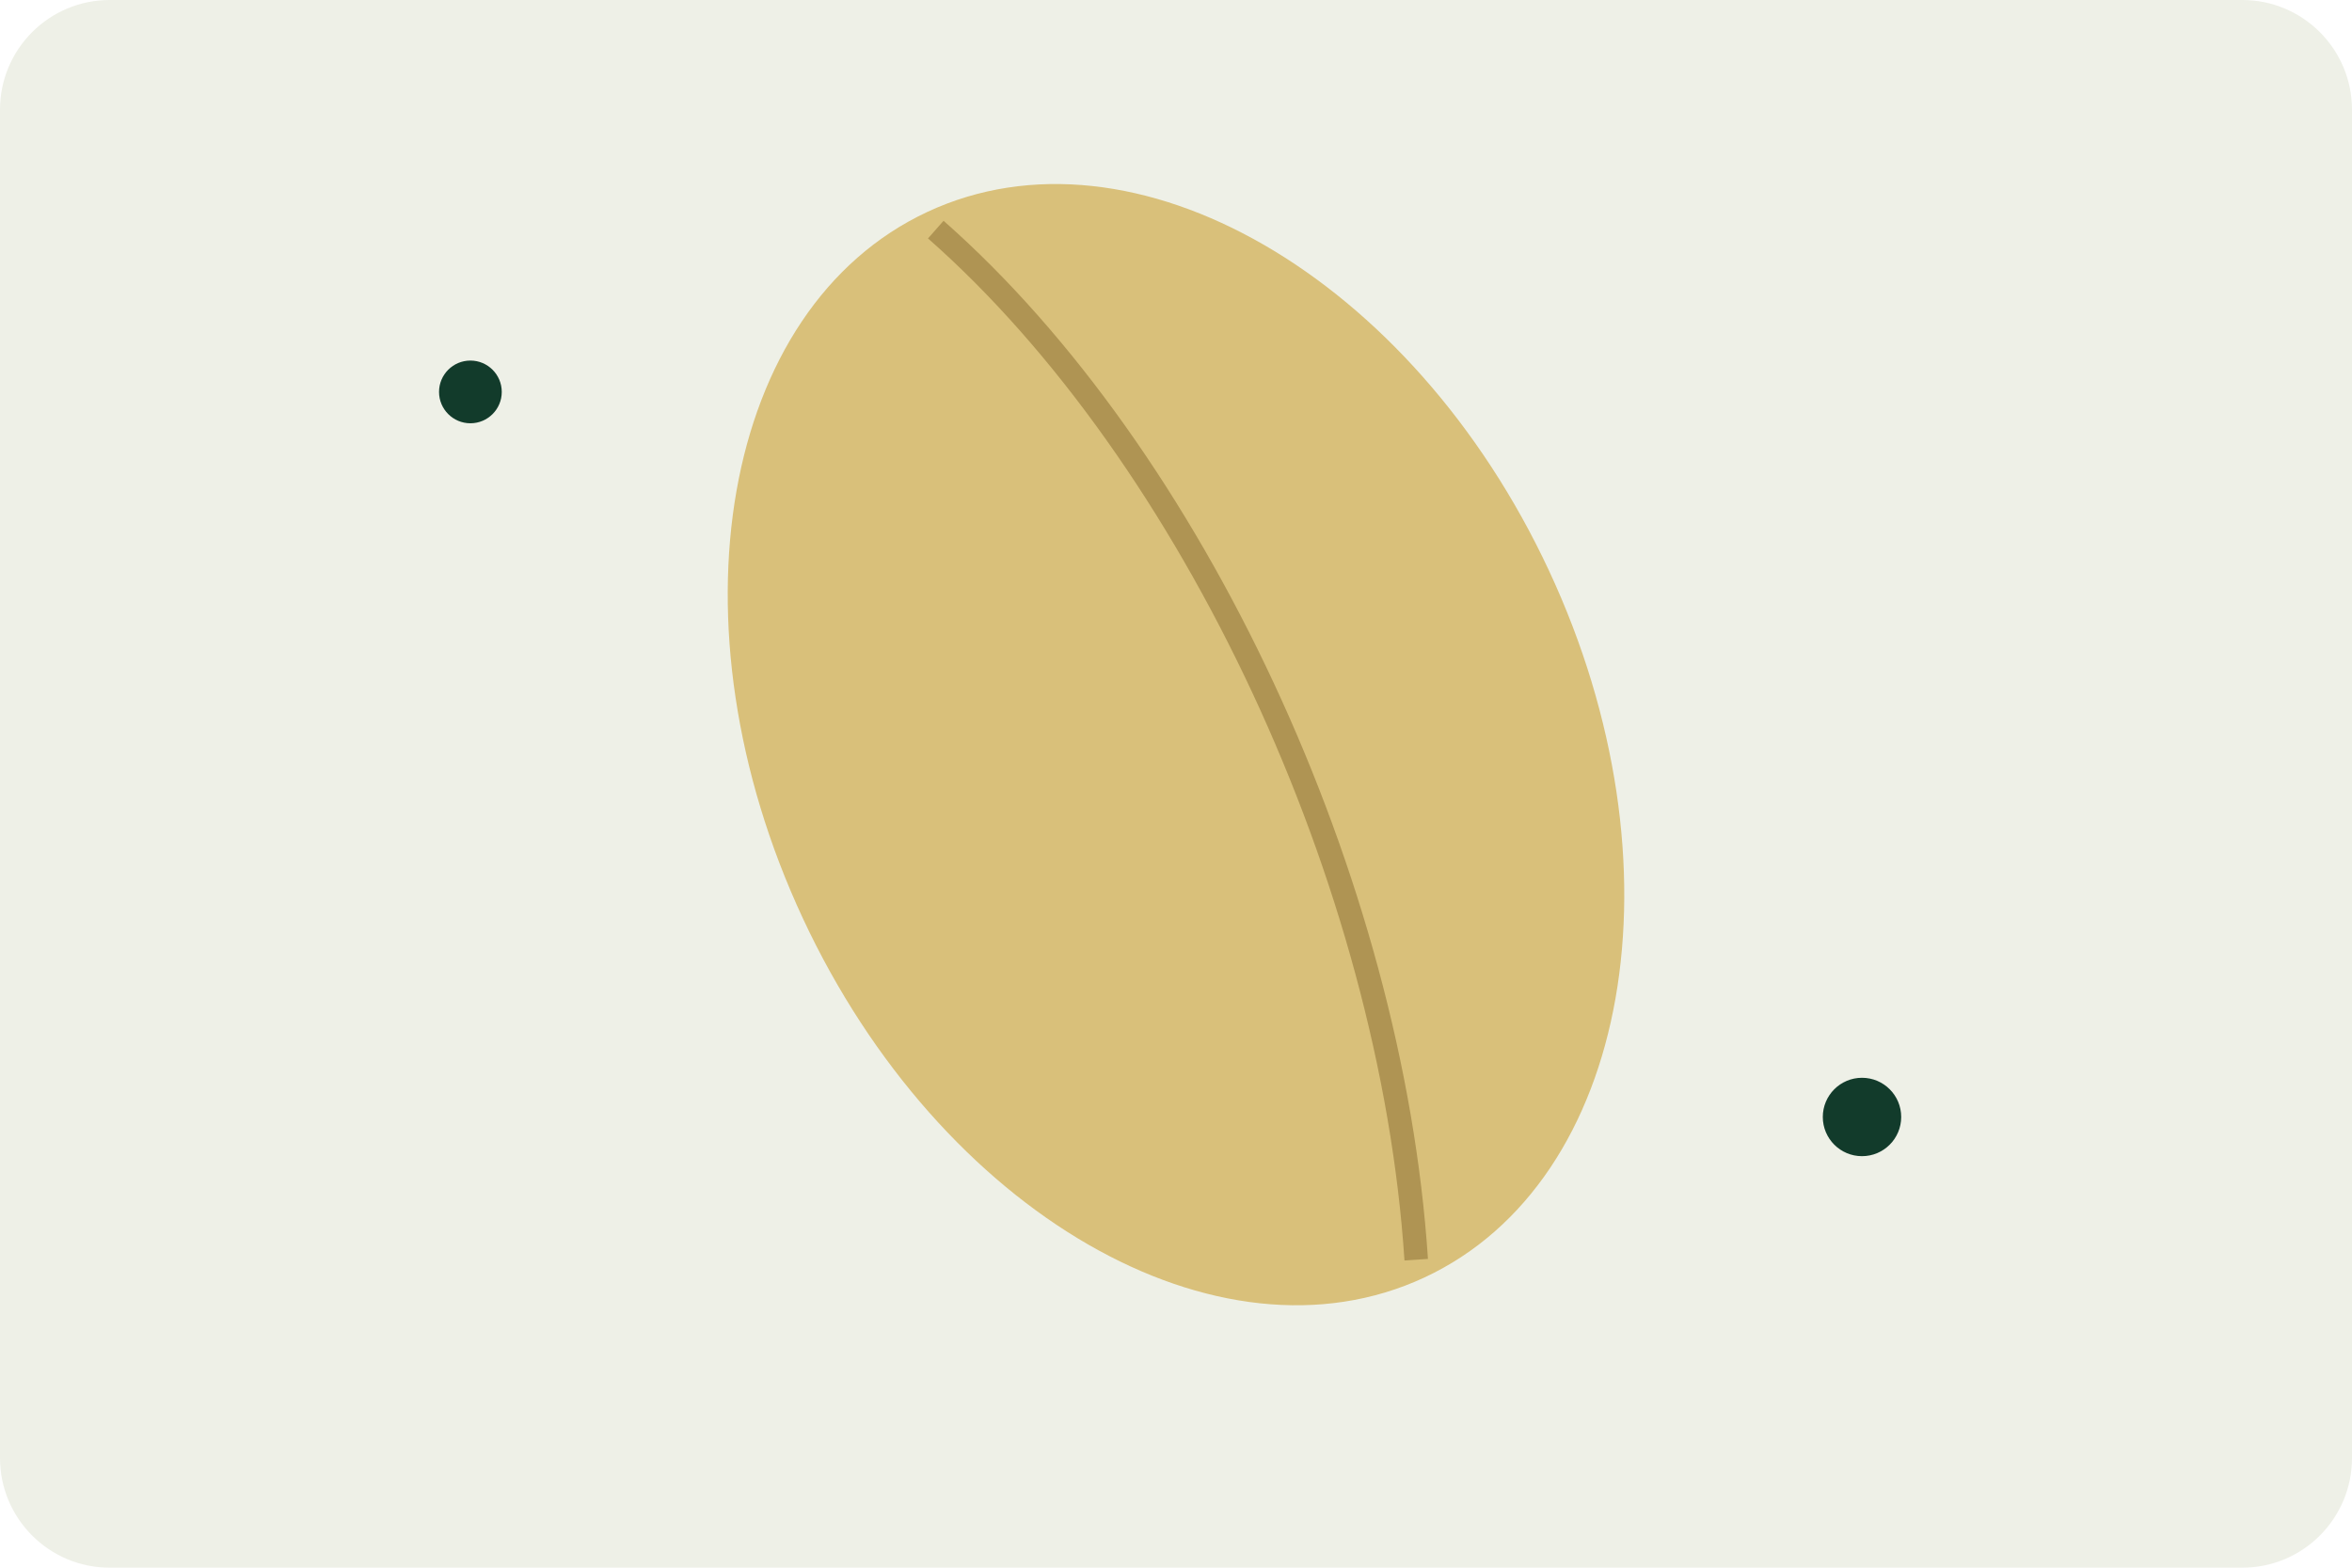
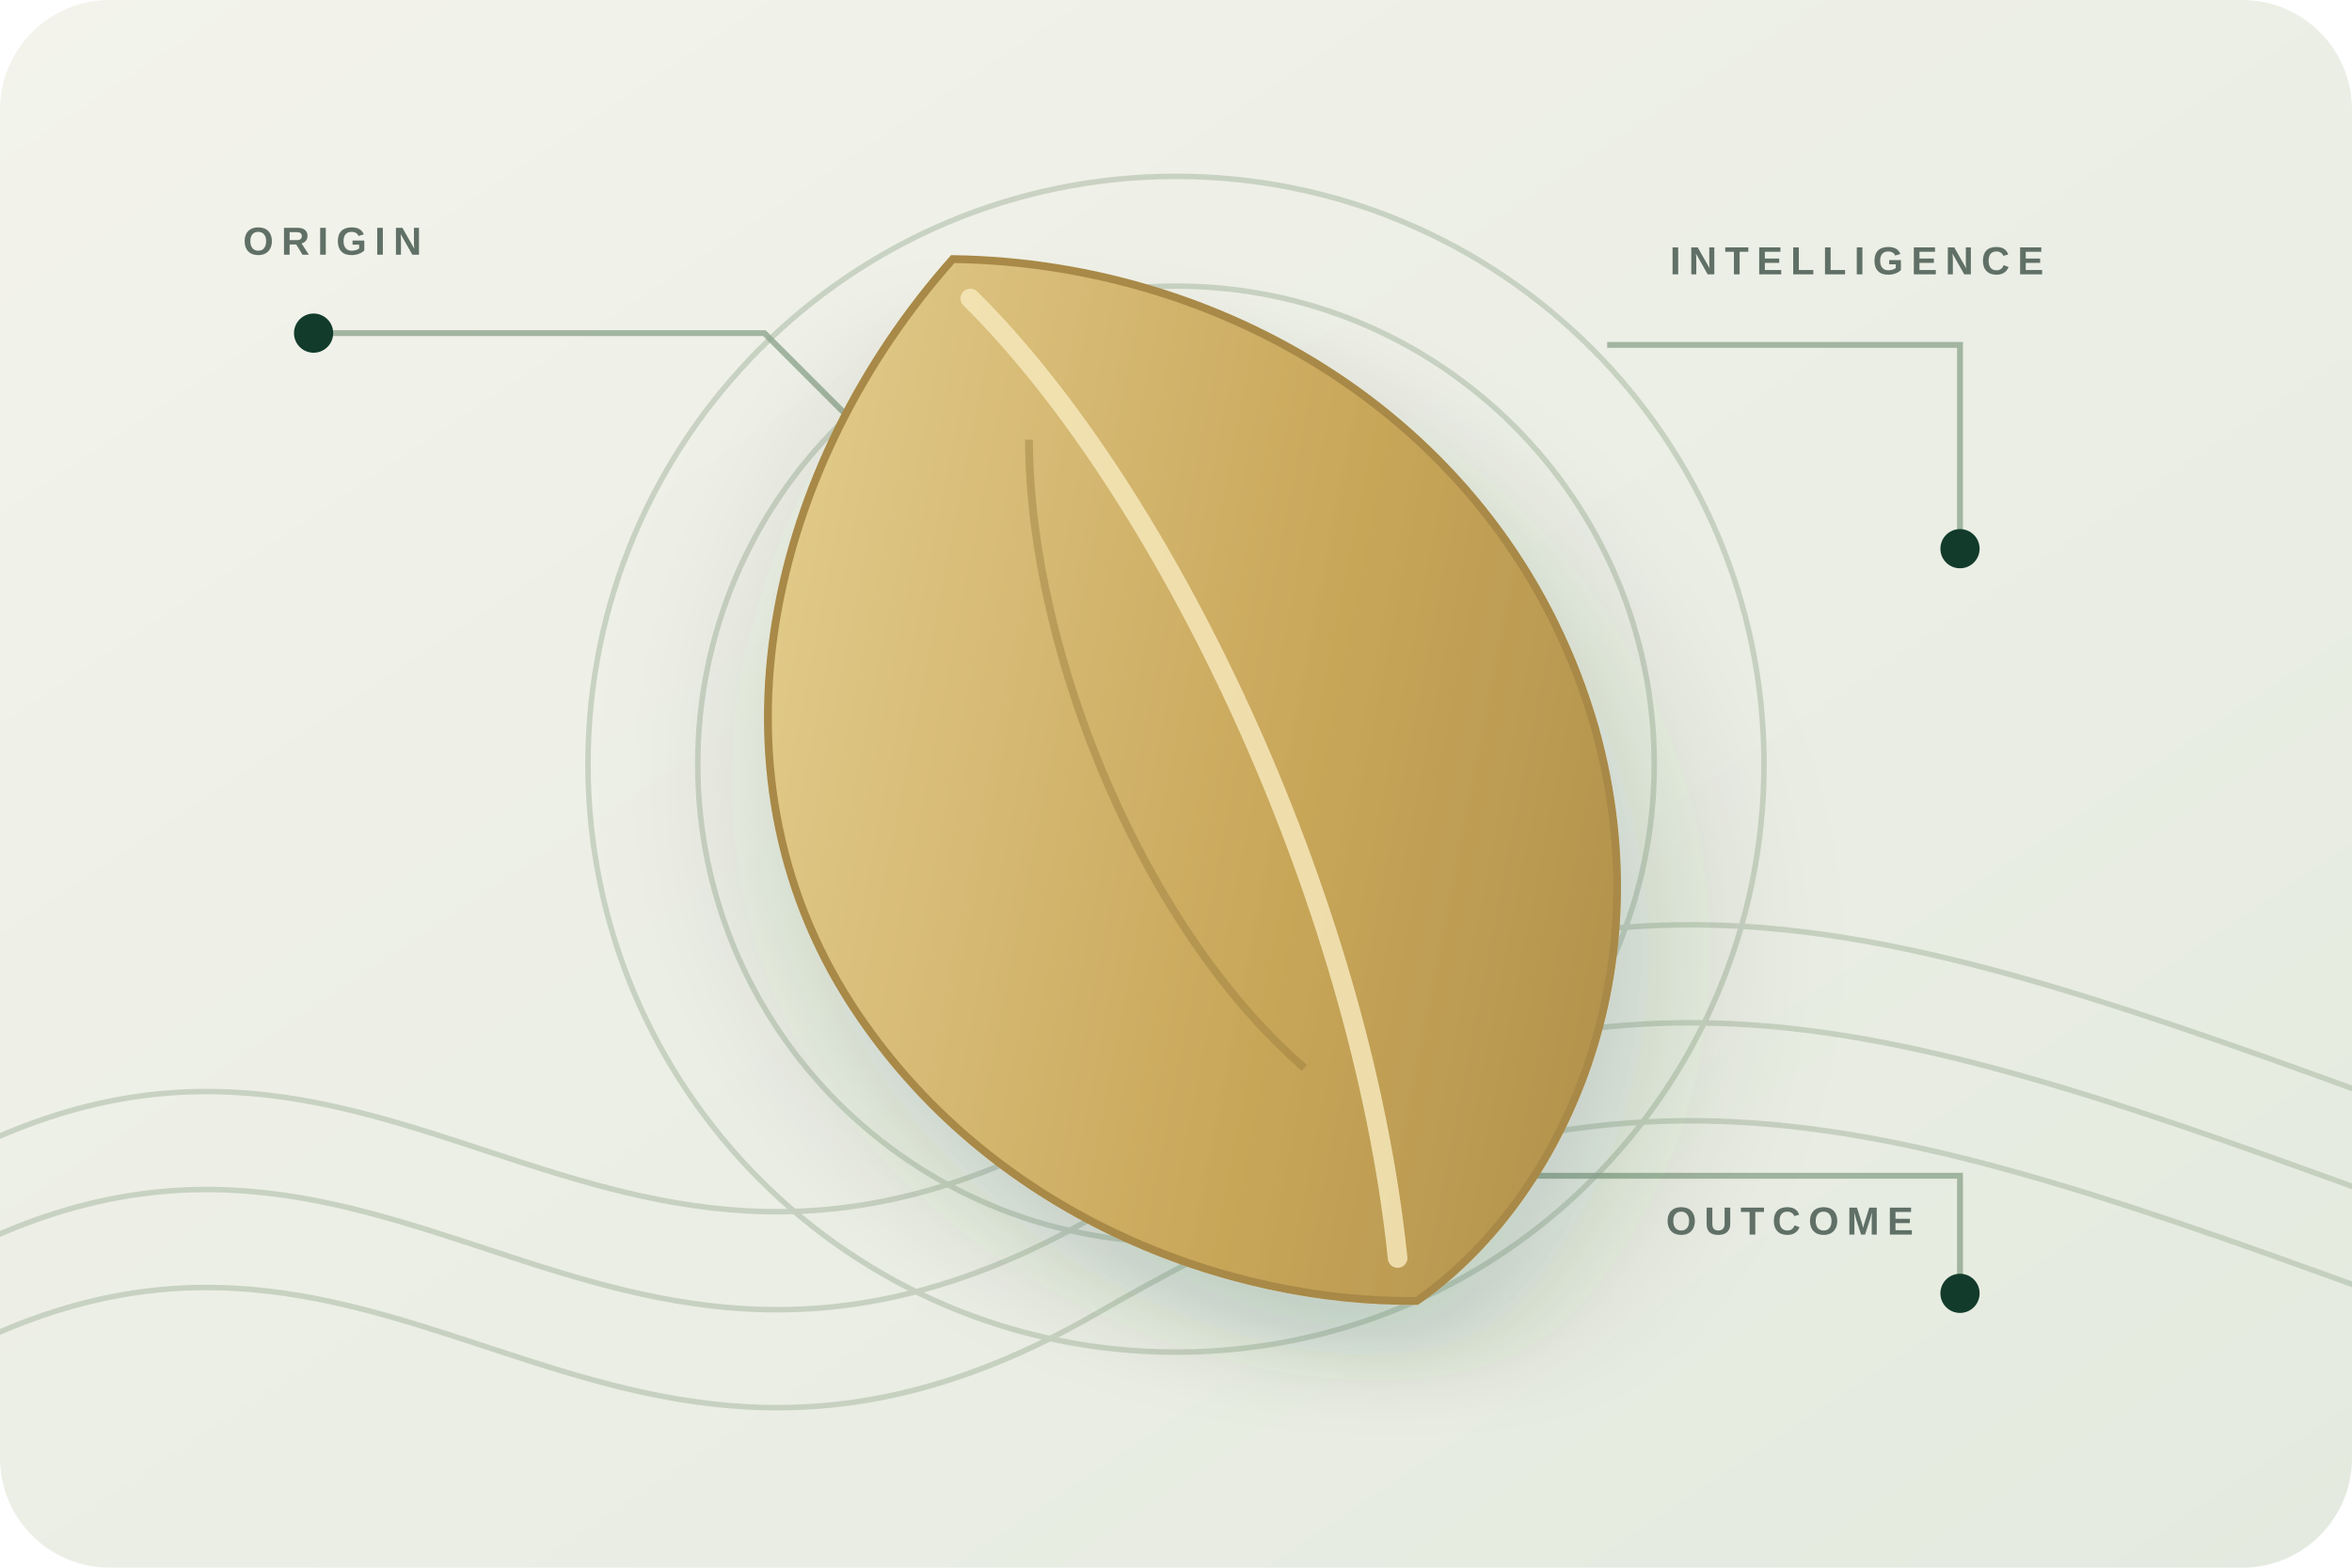
- <svg xmlns="http://www.w3.org/2000/svg" viewBox="0 0 600 400">
-   <rect width="600" height="400" fill="#eef0e7" rx="28" />
-   <g transform="translate(300 190) rotate(-25)">
-     <ellipse rx="105" ry="150" fill="#d9c07a" />
-     <path d="M0-145C35-65 35 55 0 145" fill="none" stroke="#987c3e" stroke-width="6" opacity=".65" />
+ <svg xmlns="http://www.w3.org/2000/svg" viewBox="0 0 600 400" role="img" aria-labelledby="title desc">
+   <defs>
+     <linearGradient id="bg" x1="0" y1="0" x2="1" y2="1">
+       <stop stop-color="#f3f3eb" />
+       <stop offset="1" stop-color="#e4eadf" />
+     </linearGradient>
+     <linearGradient id="seed" x1="0" y1="0" x2="1" y2="1">
+       <stop stop-color="#ead69b" />
+       <stop offset=".58" stop-color="#c9a75a" />
+       <stop offset="1" stop-color="#a88946" />
+     </linearGradient>
+     <filter id="shadow" x="-30%" y="-30%" width="160%" height="170%">
+       <feDropShadow dx="0" dy="18" stdDeviation="18" flood-color="#123b2b" flood-opacity=".18" />
+     </filter>
+   </defs>
+   <rect width="600" height="400" rx="28" fill="url(#bg)" />
+   <g fill="none" stroke="#a9b9a4" stroke-width="1.4" opacity=".55">
+     <path d="M-20 300C100 230 150 360 280 285S470 230 620 285" />
+     <path d="M-20 325C100 255 150 385 280 310S470 255 620 310" />
+     <path d="M-20 350C100 280 150 410 280 335S470 280 620 335" />
+     <circle cx="300" cy="195" r="150" />
+     <circle cx="300" cy="195" r="122" />
+     <circle cx="300" cy="195" r="95" />
  </g>
-   <circle cx="120" cy="100" r="8" fill="#123b2b" />
-   <circle cx="475" cy="285" r="10" fill="#123b2b" />
+   <g stroke="#8fa68e" stroke-width="1.5" fill="none" opacity=".8">
+     <path d="M80 85H195L228 118" />
+     <path d="M410 88H500V140" />
+     <path d="M390 300H500V330" />
+   </g>
+   <g fill="#123b2b">
+     <circle cx="80" cy="85" r="5" />
+     <circle cx="500" cy="140" r="5" />
+     <circle cx="500" cy="330" r="5" />
+   </g>
+   <g filter="url(#shadow)" transform="translate(300 194) rotate(-24)">
+     <path d="M0-140C65-110 112-42 101 36C91 103 42 143 0 151C-44 132-91 87-101 23C-112-48-64-111 0-140Z" fill="url(#seed)" stroke="#a88946" stroke-width="2" />
+     <path d="M0-129C25-65 29 50 0 139" fill="none" stroke="#f6e8ba" stroke-width="5" stroke-linecap="round" opacity=".85" />
+     <path d="M-1-90C-23-40-25 36-2 85" fill="none" stroke="#987c3e" stroke-width="2" opacity=".45" />
+   </g>
+   <g font-family="Arial,sans-serif" fill="#607066">
+     <text x="62" y="65" font-size="10" font-weight="700" letter-spacing="2">ORIGIN</text>
+     <text x="426" y="70" font-size="10" font-weight="700" letter-spacing="2">INTELLIGENCE</text>
+     <text x="425" y="315" font-size="10" font-weight="700" letter-spacing="2">OUTCOME</text>
+   </g>
</svg>
